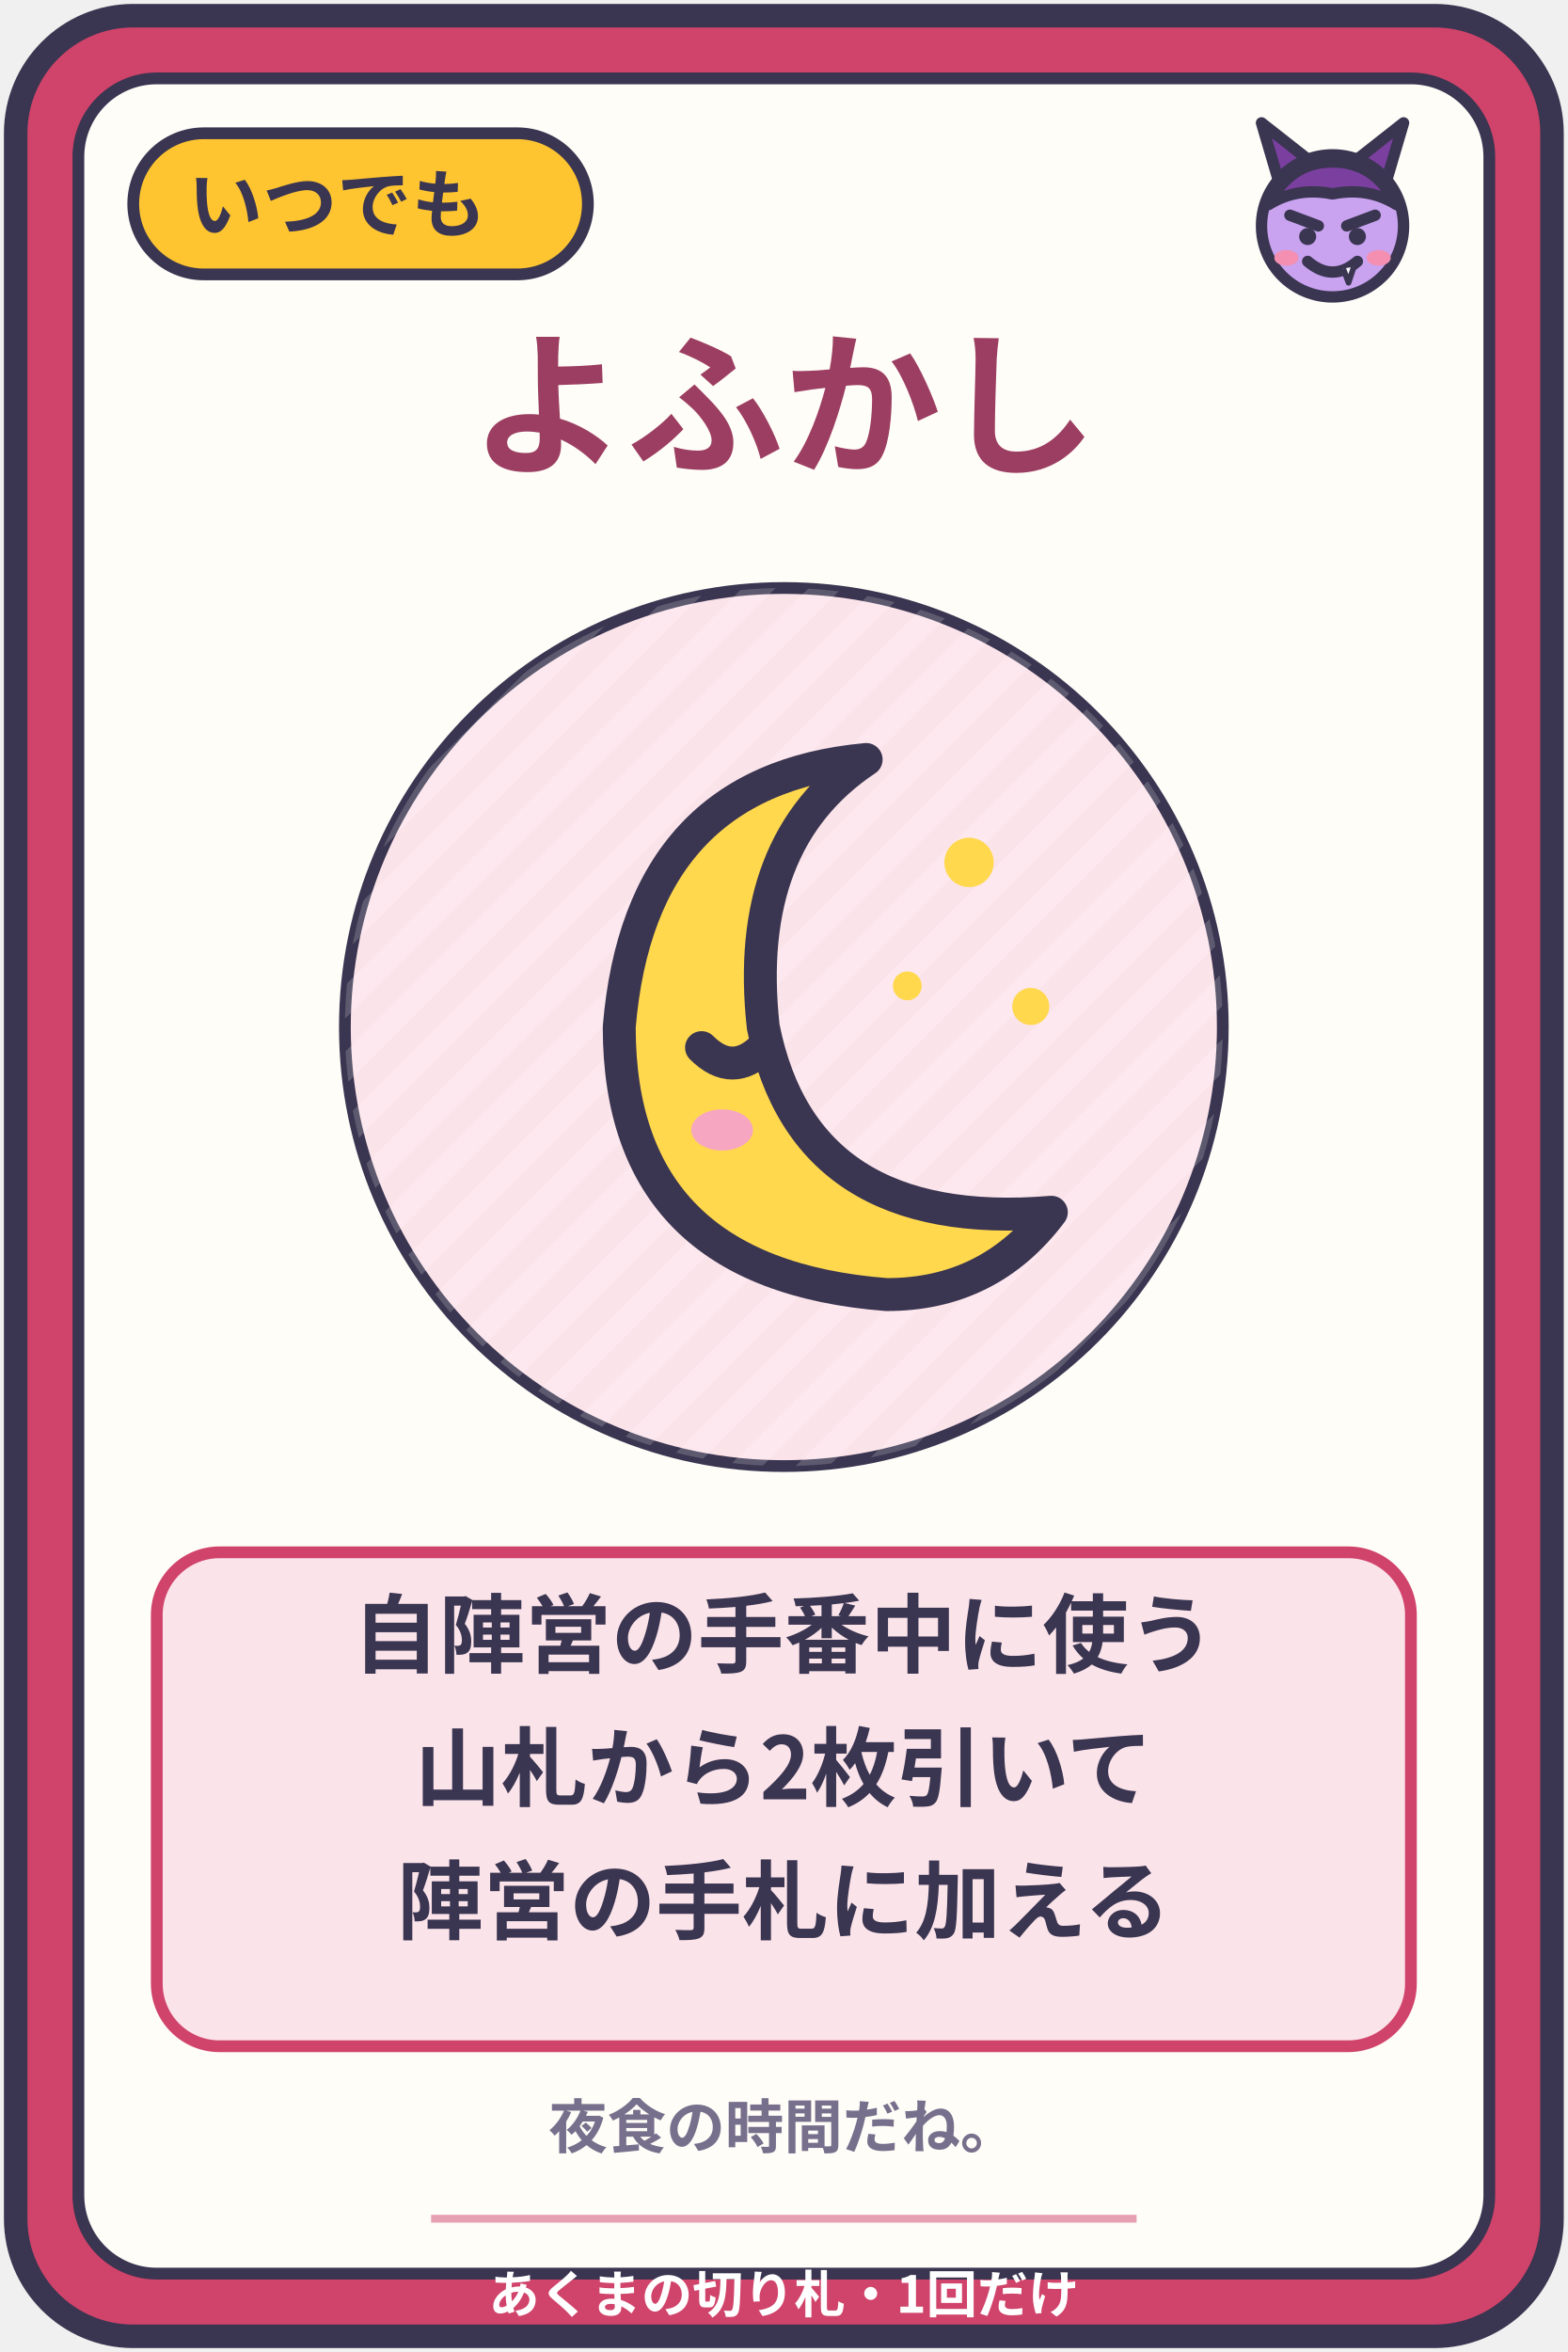
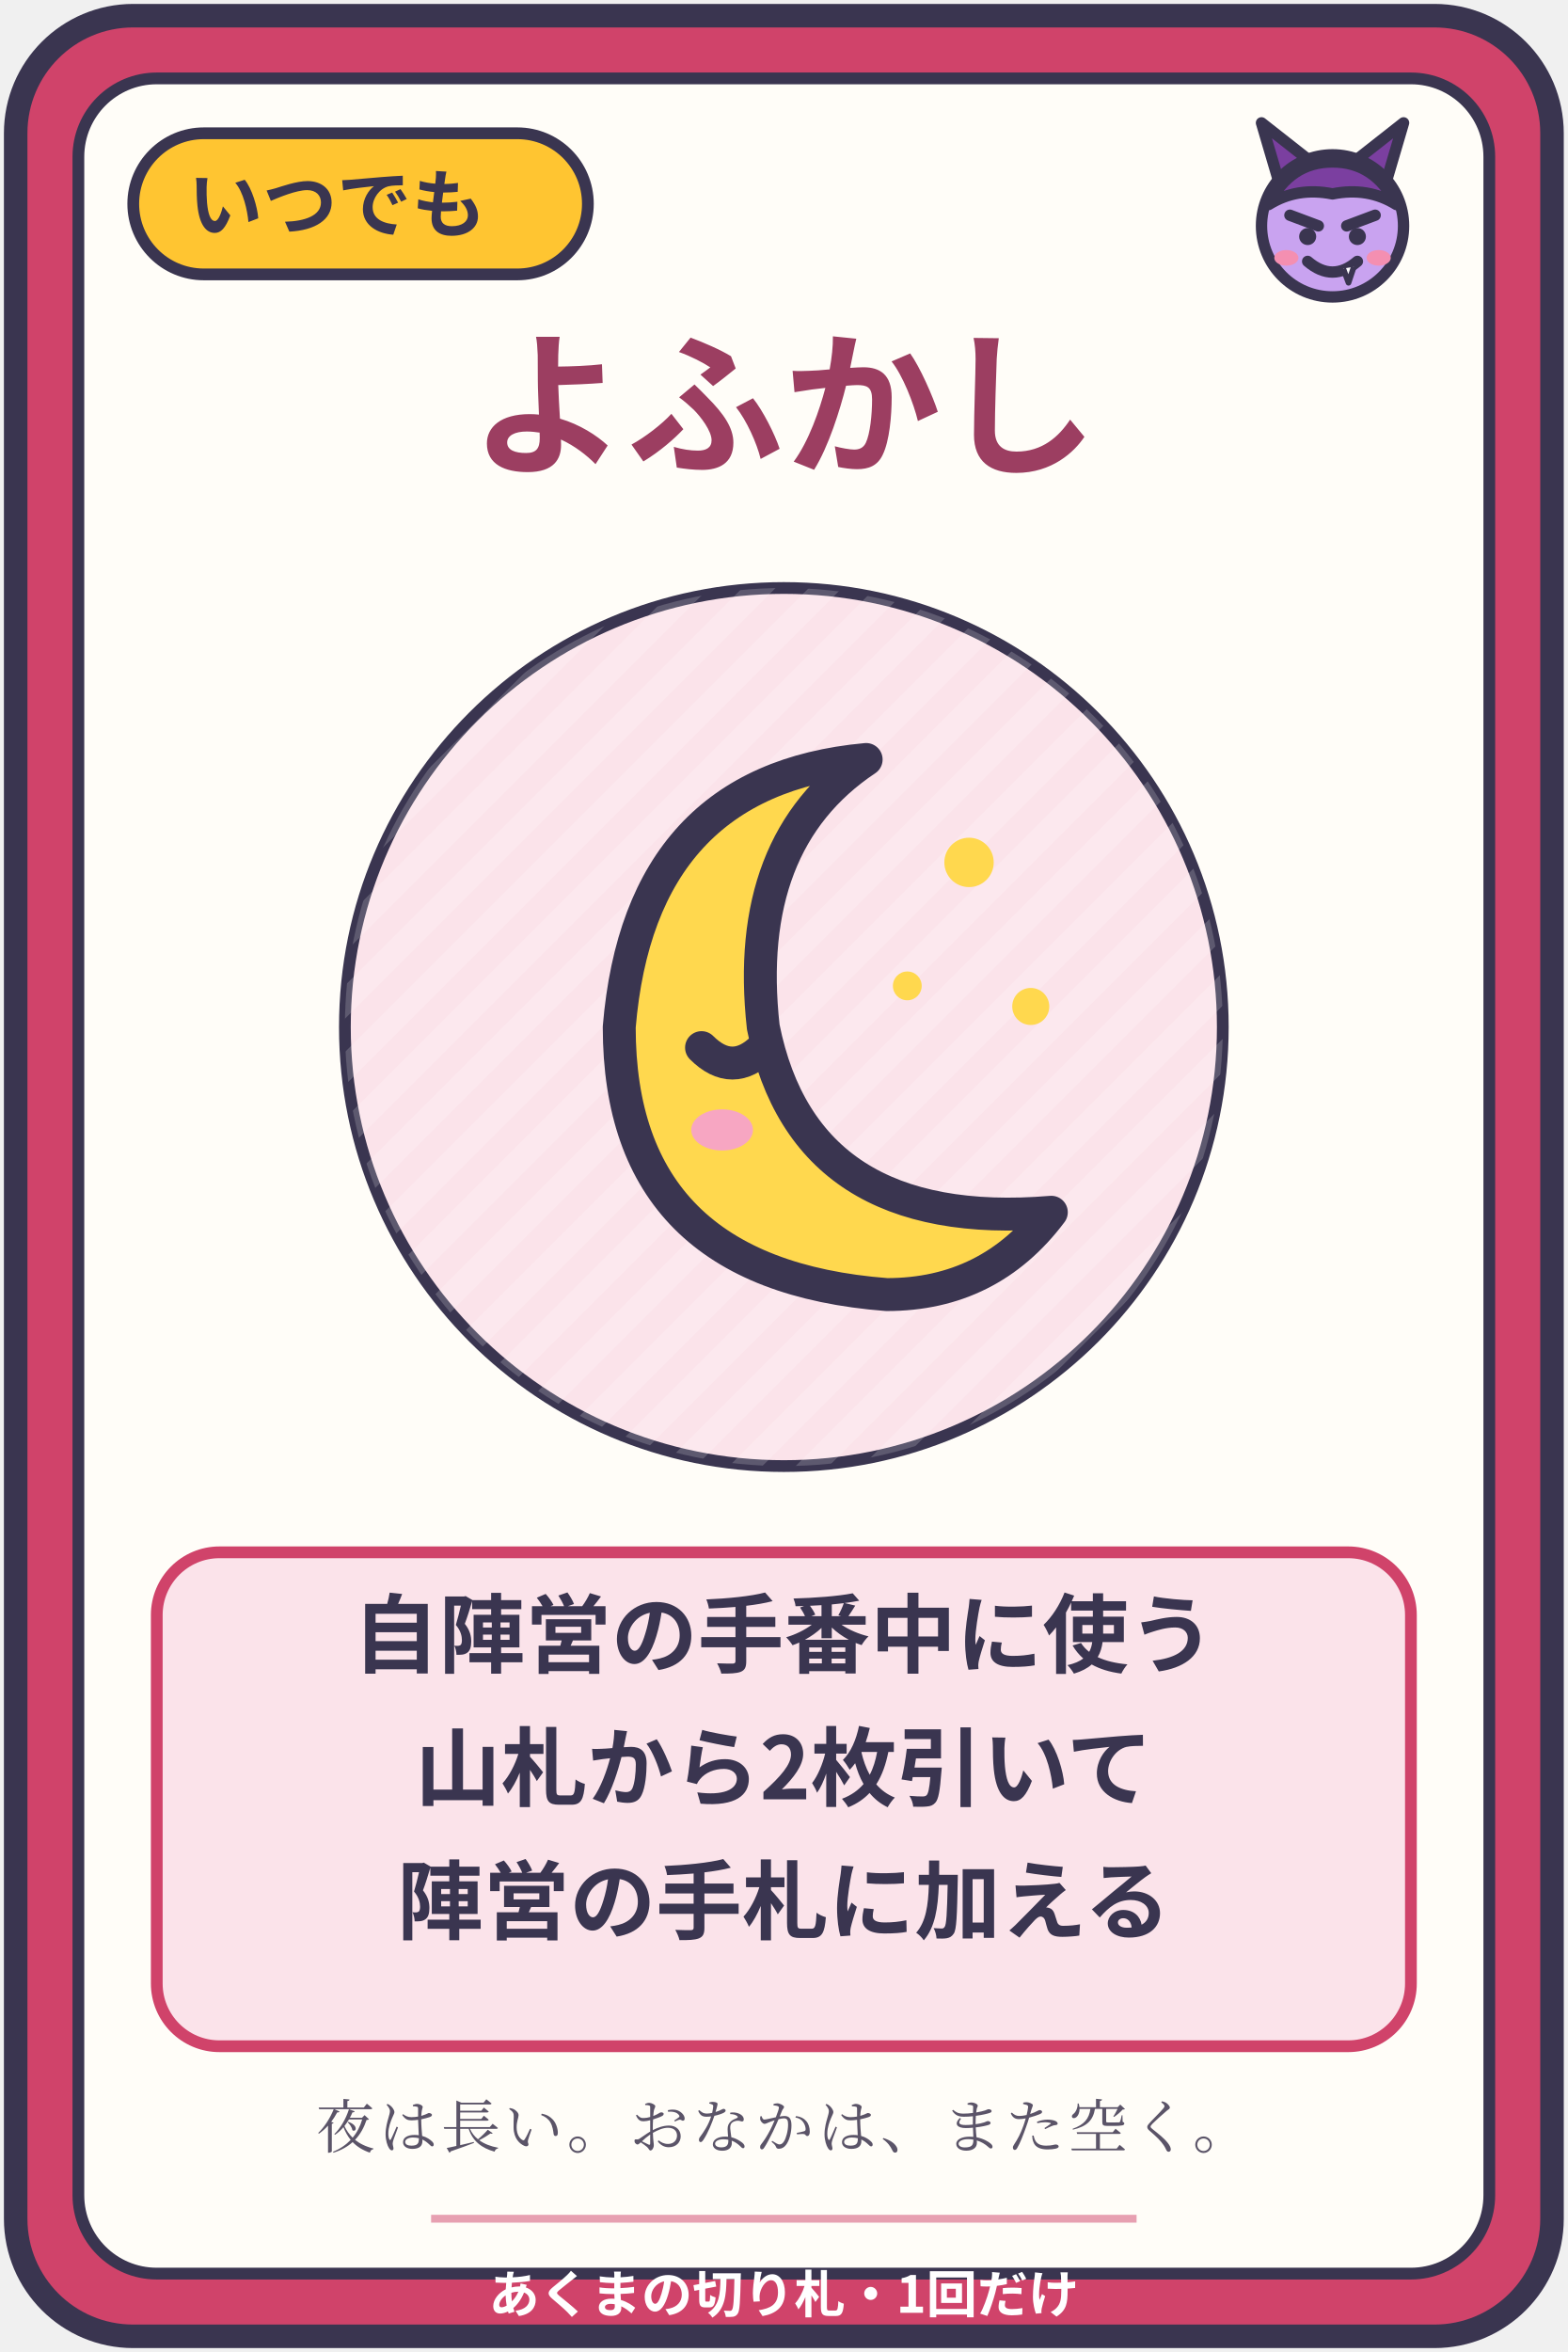
<svg xmlns="http://www.w3.org/2000/svg" width="400" height="600" viewBox="0 0 400 600" font-family="'Noto Sans CJK JP','Hiragino Sans','Yu Gothic','Meiryo',sans-serif">
  <defs>
    <filter id="shadow" x="-20%" y="-20%" width="140%" height="150%">
      <feDropShadow dx="0" dy="5" stdDeviation="3" flood-color="#5A4A2A" flood-opacity="0.22" />
    </filter>
    <filter id="soft" x="-20%" y="-20%" width="140%" height="140%">
      <feDropShadow dx="0" dy="3" stdDeviation="5" flood-color="#5A4A2A" flood-opacity="0.12" />
    </filter>
    <pattern id="dots" width="26" height="26" patternUnits="userSpaceOnUse">
      <circle cx="4" cy="4" r="1.5" fill="#EADFC8" />
    </pattern>
    <pattern id="stripeA" width="12" height="12" patternUnits="userSpaceOnUse" patternTransform="rotate(45)">
      <rect width="6" height="12" fill="#FFFFFF" opacity="0.35" />
    </pattern>
    <pattern id="cardback" width="14" height="14" patternUnits="userSpaceOnUse" patternTransform="rotate(45)">
      <rect width="14" height="14" fill="#EFE7F8" />
      <rect width="7" height="7" fill="#E3D8F2" />
    </pattern>
    <linearGradient id="sky" x1="0" y1="0" x2="0" y2="1">
      <stop offset="0" stop-color="#FDF7EC" />
      <stop offset="1" stop-color="#F7EEDC" />
    </linearGradient>
  </defs>
  <rect x="4" y="4" width="392" height="592" rx="30" fill="#D0436A" stroke="#3A3550" stroke-width="6" />
  <rect x="20" y="20" width="360" height="560" rx="20" fill="#FFFDF8" stroke="#3A3550" stroke-width="3" />
  <rect x="34" y="34" width="116" height="36" rx="18" fill="#FFC531" stroke="#3A3550" stroke-width="3" />
  <text x="48.0" y="59.0" font-size="19" font-weight="900" fill="#3A3550" text-anchor="start">いつでも</text>
  <g transform="translate(311.0,25.0) scale(0.9062)">
    <path d="M17 24 L12 7 L26 18 Z" fill="#7B3FA0" stroke="#3A3550" stroke-width="3.2" stroke-linejoin="round" stroke-linecap="round" />
    <path d="M47 24 L52 7 L38 18 Z" fill="#7B3FA0" stroke="#3A3550" stroke-width="3.2" stroke-linejoin="round" stroke-linecap="round" />
    <circle cx="32" cy="36" r="20" fill="#C9A3F0" stroke="#3A3550" stroke-width="3.2" stroke-linejoin="round" stroke-linecap="round" />
    <path d="M14 30 Q20 18 32 18 Q44 18 50 30 Q42 25 32 27 Q22 25 14 30 Z" fill="#7B3FA0" stroke="#3A3550" stroke-width="3.2" stroke-linejoin="round" stroke-linecap="round" />
    <path d="M20 33 L28 36 M44 33 L36 36" stroke="#3A3550" stroke-width="3.2" stroke-linejoin="round" stroke-linecap="round" fill="none" />
    <circle cx="25" cy="39" r="2.4" fill="#3A3550" />
    <circle cx="39" cy="39" r="2.4" fill="#3A3550" />
    <ellipse cx="19" cy="45" rx="3.4" ry="2.2" fill="#F48FB1" />
    <ellipse cx="45" cy="45" rx="3.4" ry="2.2" fill="#F48FB1" />
    <path d="M25 46 Q32 52 39 46" fill="none" stroke="#3A3550" stroke-width="3.2" stroke-linejoin="round" stroke-linecap="round" />
    <path d="M35 48 L36.5 52 L38 47.5" fill="#FFFFFF" stroke="#3A3550" stroke-width="1.6" stroke-linejoin="round" />
  </g>
  <text x="200.0" y="118.0" font-size="40" font-weight="900" fill="#9C3E61" text-anchor="middle">よふかし</text>
  <circle cx="200" cy="262" r="112" fill="#FBE3EA" stroke="#3A3550" stroke-width="3" />
  <circle cx="200" cy="262" r="112" fill="url(#stripeA)" opacity="0.5" />
  <g transform="translate(116.0,178.0) scale(2.625)">
    <path d="M40 6 Q18 8 16 32 Q16 56 42 58 Q52 58 58 50 Q34 52 30 32 Q28 14 40 6 Z" fill="#FFD84E" stroke="#3A3550" stroke-width="3.2" stroke-linejoin="round" stroke-linecap="round" />
    <circle cx="50" cy="16" r="2.4" fill="#FFD84E" />
    <circle cx="56" cy="30" r="1.8" fill="#FFD84E" />
    <circle cx="44" cy="28" r="1.4" fill="#FFD84E" />
    <path d="M24 34 Q27 37 30 34" fill="none" stroke="#3A3550" stroke-width="3.2" stroke-linejoin="round" stroke-linecap="round" />
    <ellipse cx="26" cy="42" rx="3" ry="2" fill="#F7A6C2" />
  </g>
  <rect x="40" y="396" width="320" height="126" rx="16" fill="#FBE3EA" stroke="#D0436A" stroke-width="3" />
  <text x="200.0" y="425.0" font-size="22" font-weight="bold" fill="#3A3550" text-anchor="middle">自陣営の手番中に使う</text>
  <text x="200.0" y="459.0" font-size="22" font-weight="bold" fill="#3A3550" text-anchor="middle">山札から2枚引いて</text>
  <text x="200.0" y="493.0" font-size="22" font-weight="bold" fill="#3A3550" text-anchor="middle">陣営の手札に加える</text>
-   <text x="200.0" y="548.0" font-size="15" font-weight="bold" fill="#77708C" text-anchor="middle">夜食の時間だね。</text>
+   <text x="200.0" y="548.0" font-size="15" font-weight="500" fill="#5B5468" text-anchor="middle" font-family="'Noto Serif CJK JP','Hiragino Mincho ProN','Yu Mincho',serif" letter-spacing="1">夜は長い。おなかは、また空く。</text>
  <path d="M110 566 L290 566" stroke="#D0436A" stroke-width="2" opacity="0.5" />
  <text x="200.0" y="590.0" font-size="13" font-weight="900" fill="#FFFFFF" text-anchor="middle">あくまの切り札・1回だけ</text>
</svg>
